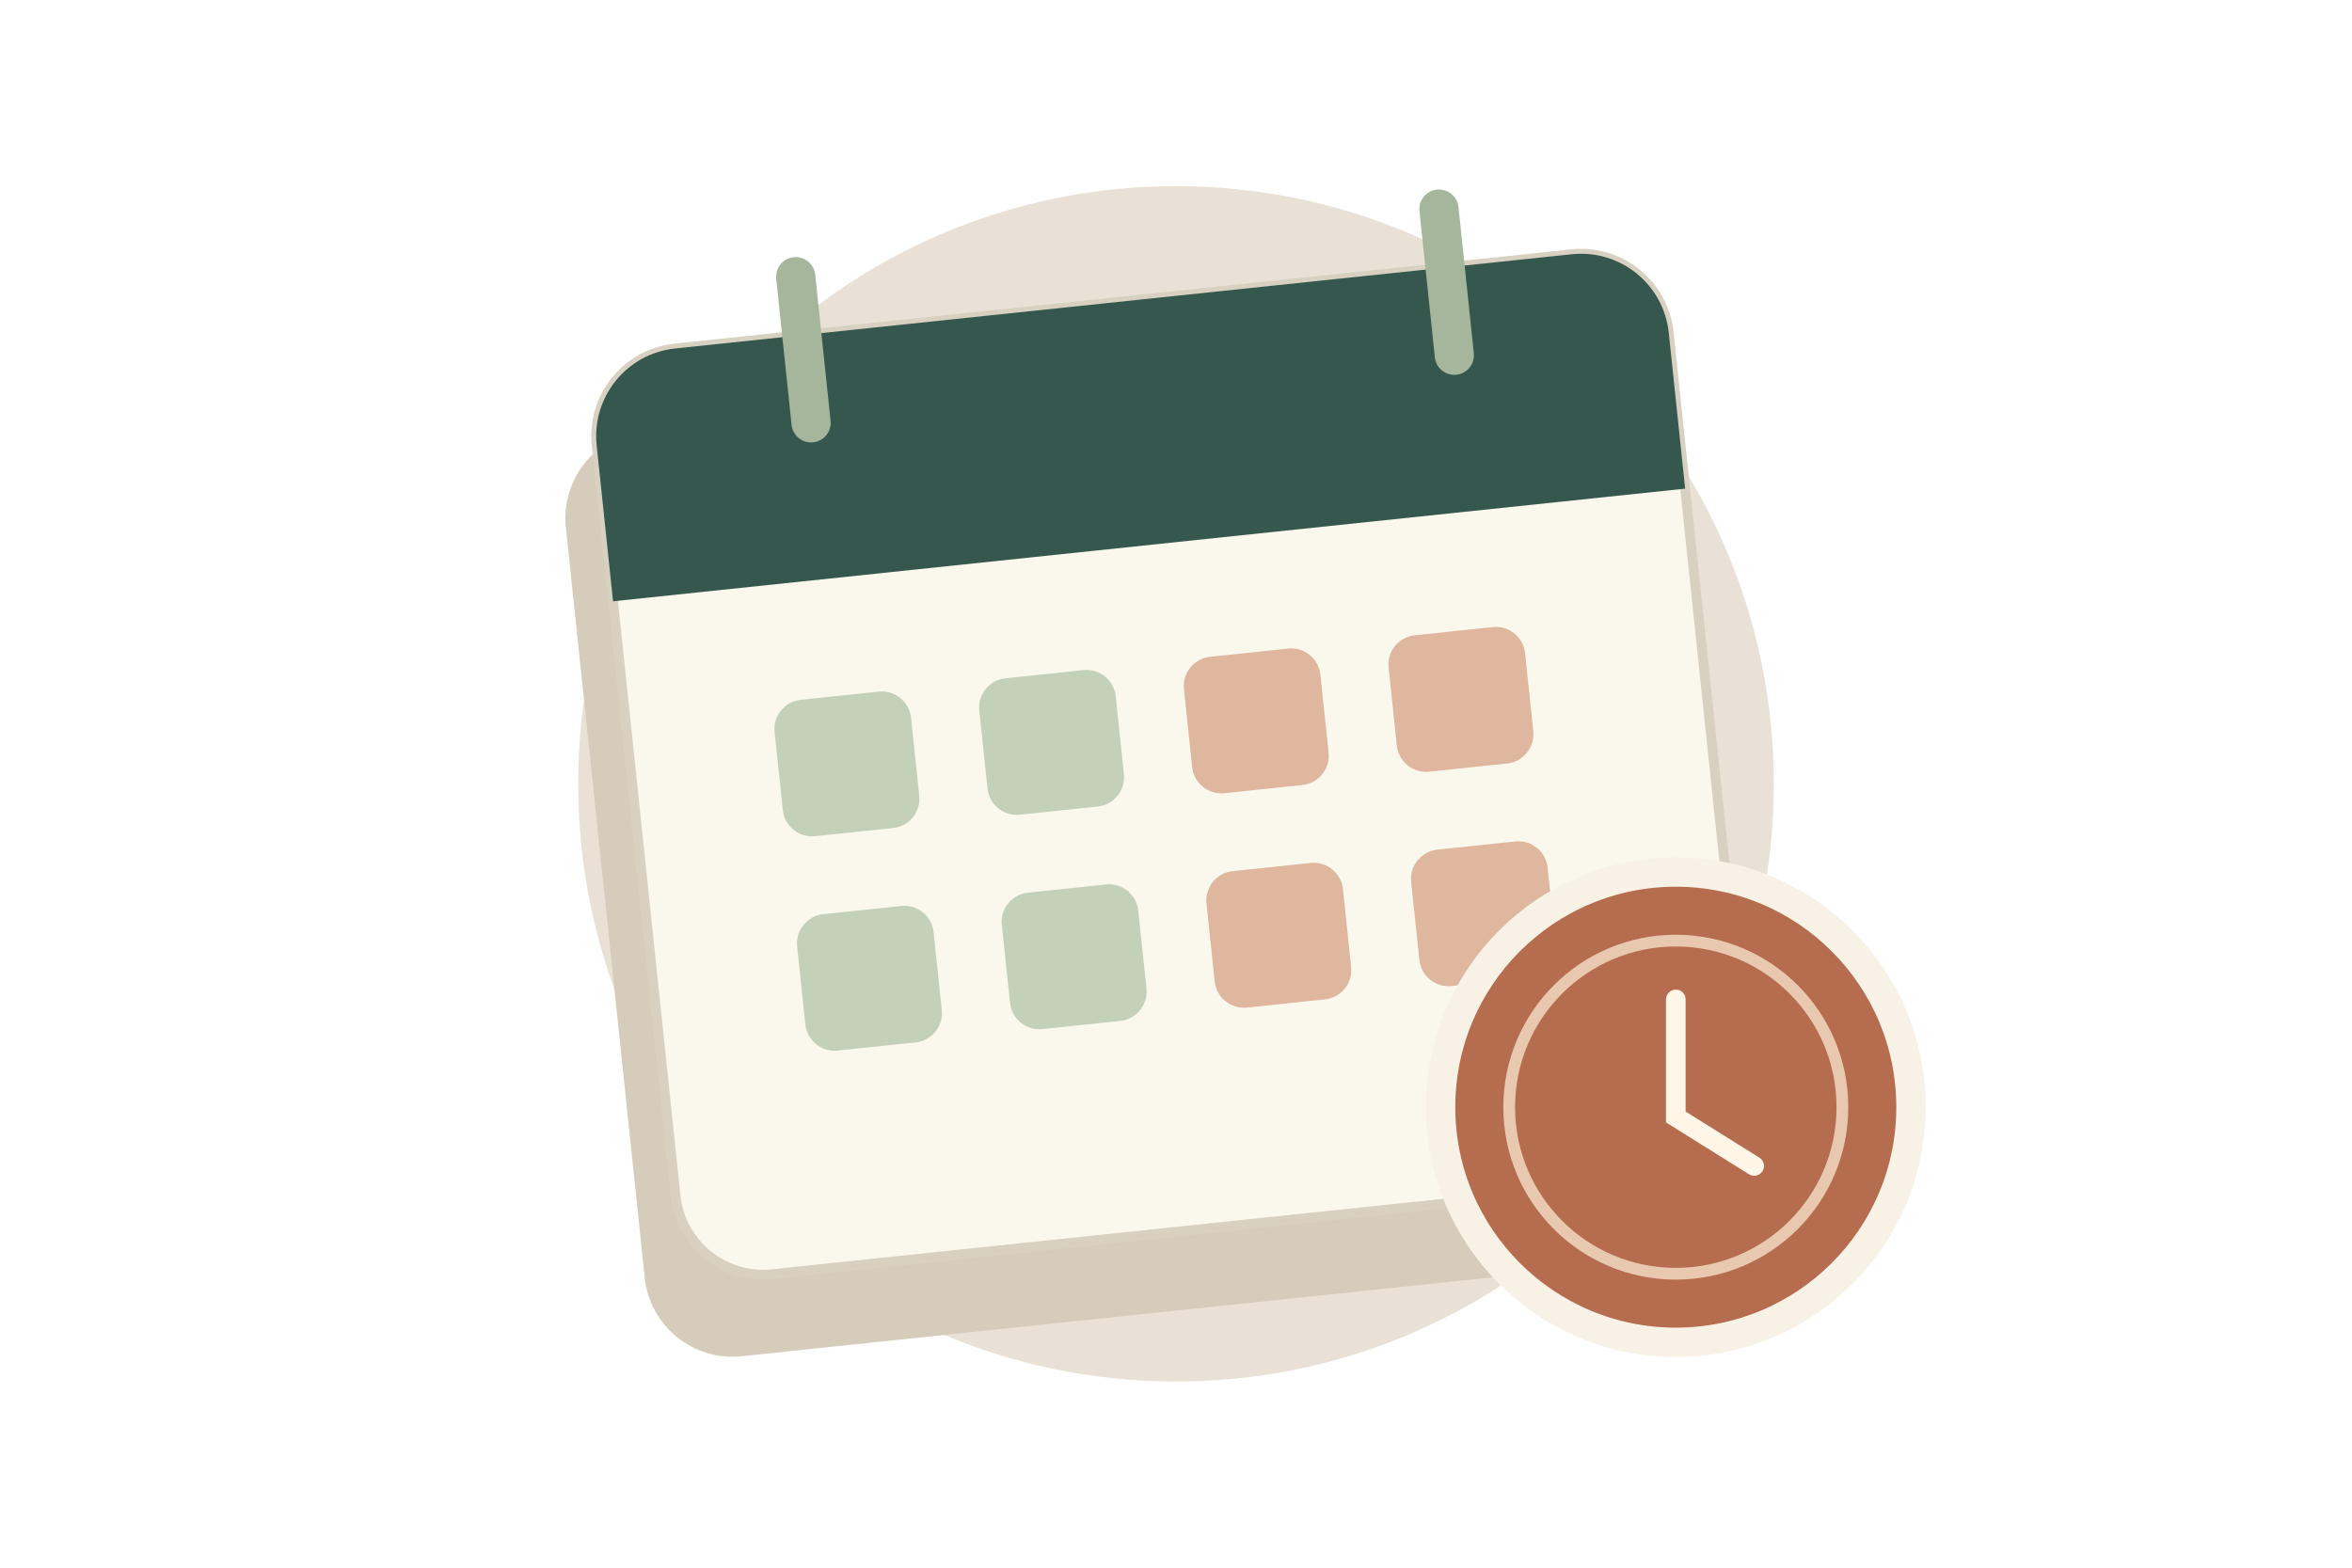
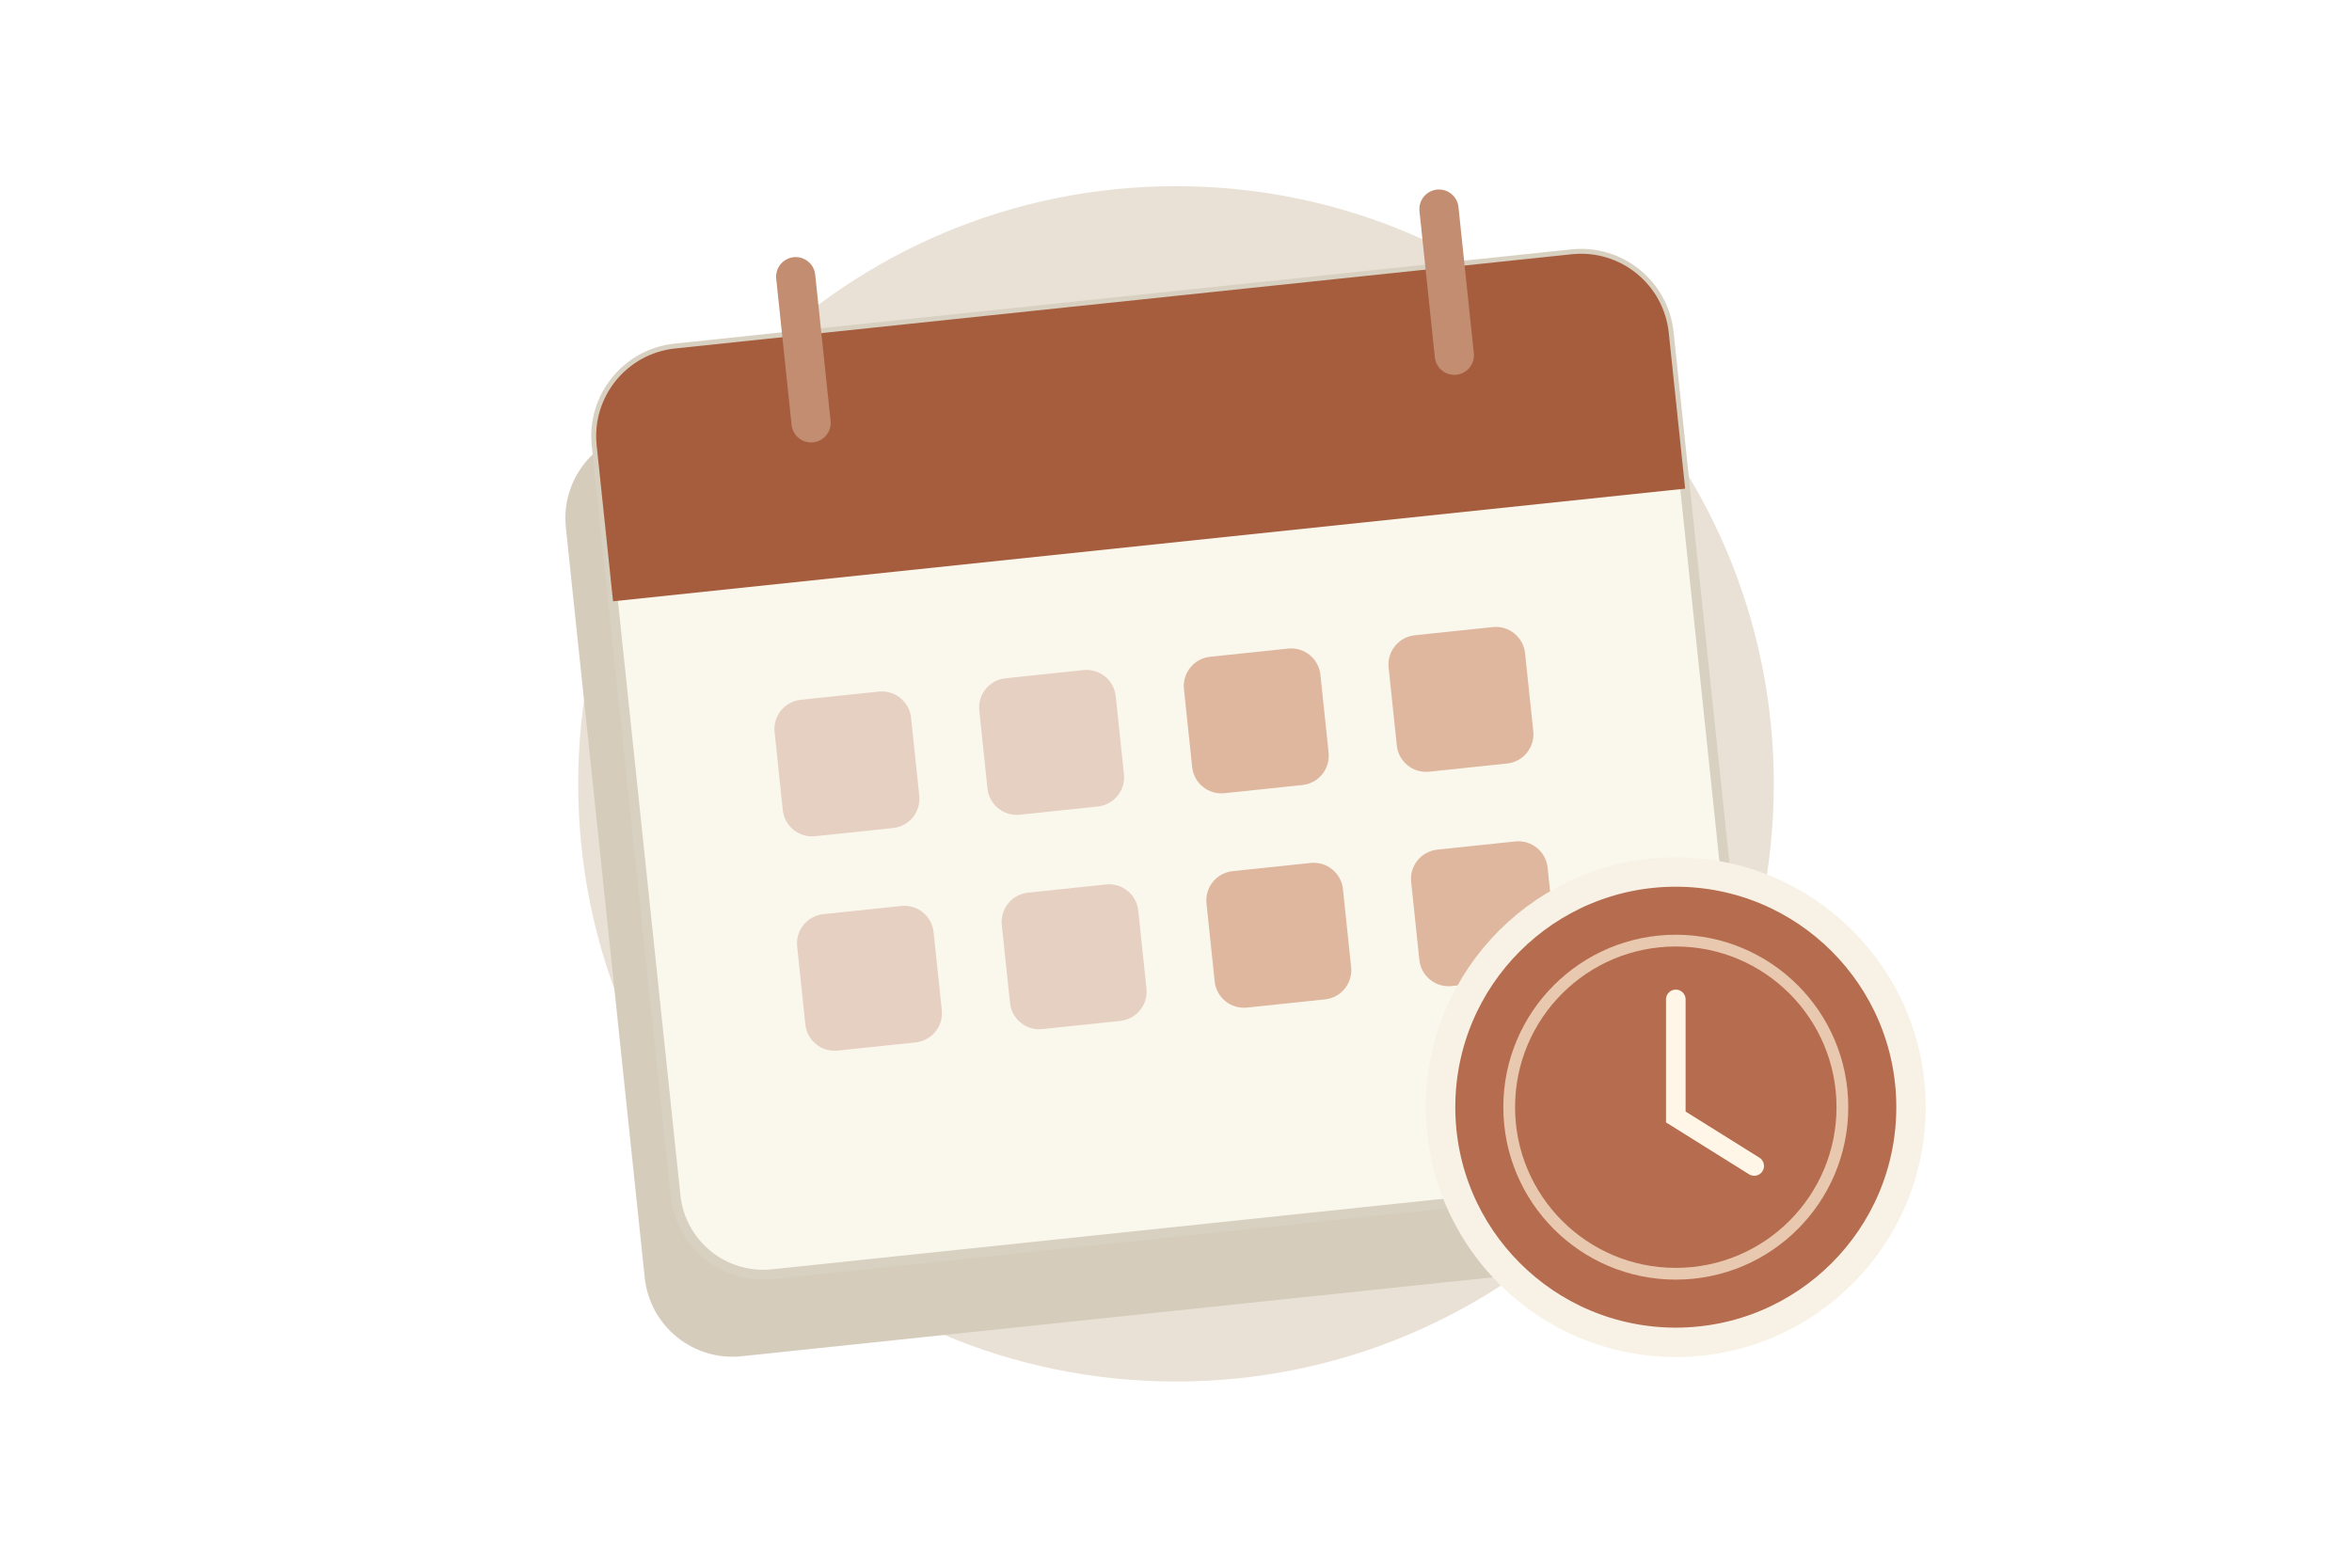
<svg xmlns="http://www.w3.org/2000/svg" viewBox="0 0 240 160" fill="none">
  <circle cx="120" cy="80" r="61" fill="#E9E1D5" />
  <g transform="rotate(-6 115 82)">
    <rect x="61" y="39" width="110" height="95" rx="9" fill="#D5CCBC" />
    <rect x="65" y="31" width="110" height="95" rx="9" fill="#FAF7ED" stroke="#D8D1C1" />
-     <path d="M65 40a9 9 0 0 1 9-9h92a9 9 0 0 1 9 9v16H65Z" fill="#35574D" />
-     <path d="M87 25v15m66-15v15" stroke="#A6B69C" stroke-width="4" stroke-linecap="round" />
-     <g fill="#C4D1BA">
+     <path d="M65 40a9 9 0 0 1 9-9h92a9 9 0 0 1 9 9v16H65Z" fill="#A65D3D" />
+     <path d="M87 25v15m66-15v15" stroke="#C28D71" stroke-width="4" stroke-linecap="round" />
+     <g fill="#E6D0C2">
      <rect x="80" y="68" width="14" height="14" rx="3" />
      <rect x="101" y="68" width="14" height="14" rx="3" />
      <rect x="80" y="90" width="14" height="14" rx="3" />
      <rect x="101" y="90" width="14" height="14" rx="3" />
    </g>
    <g fill="#DEB79E">
      <rect x="122" y="68" width="14" height="14" rx="3" />
      <rect x="143" y="68" width="14" height="14" rx="3" />
      <rect x="122" y="90" width="14" height="14" rx="3" />
      <rect x="143" y="90" width="14" height="14" rx="3" />
    </g>
  </g>
  <circle cx="171" cy="113" r="24" fill="#B66C4E" stroke="#F8F2E6" stroke-width="3" />
  <circle cx="171" cy="113" r="17" stroke="#E8C8AF" stroke-width="1.2" />
  <path d="M171 102v12l8 5" stroke="#FFF6E7" stroke-width="2" stroke-linecap="round" />
</svg>
